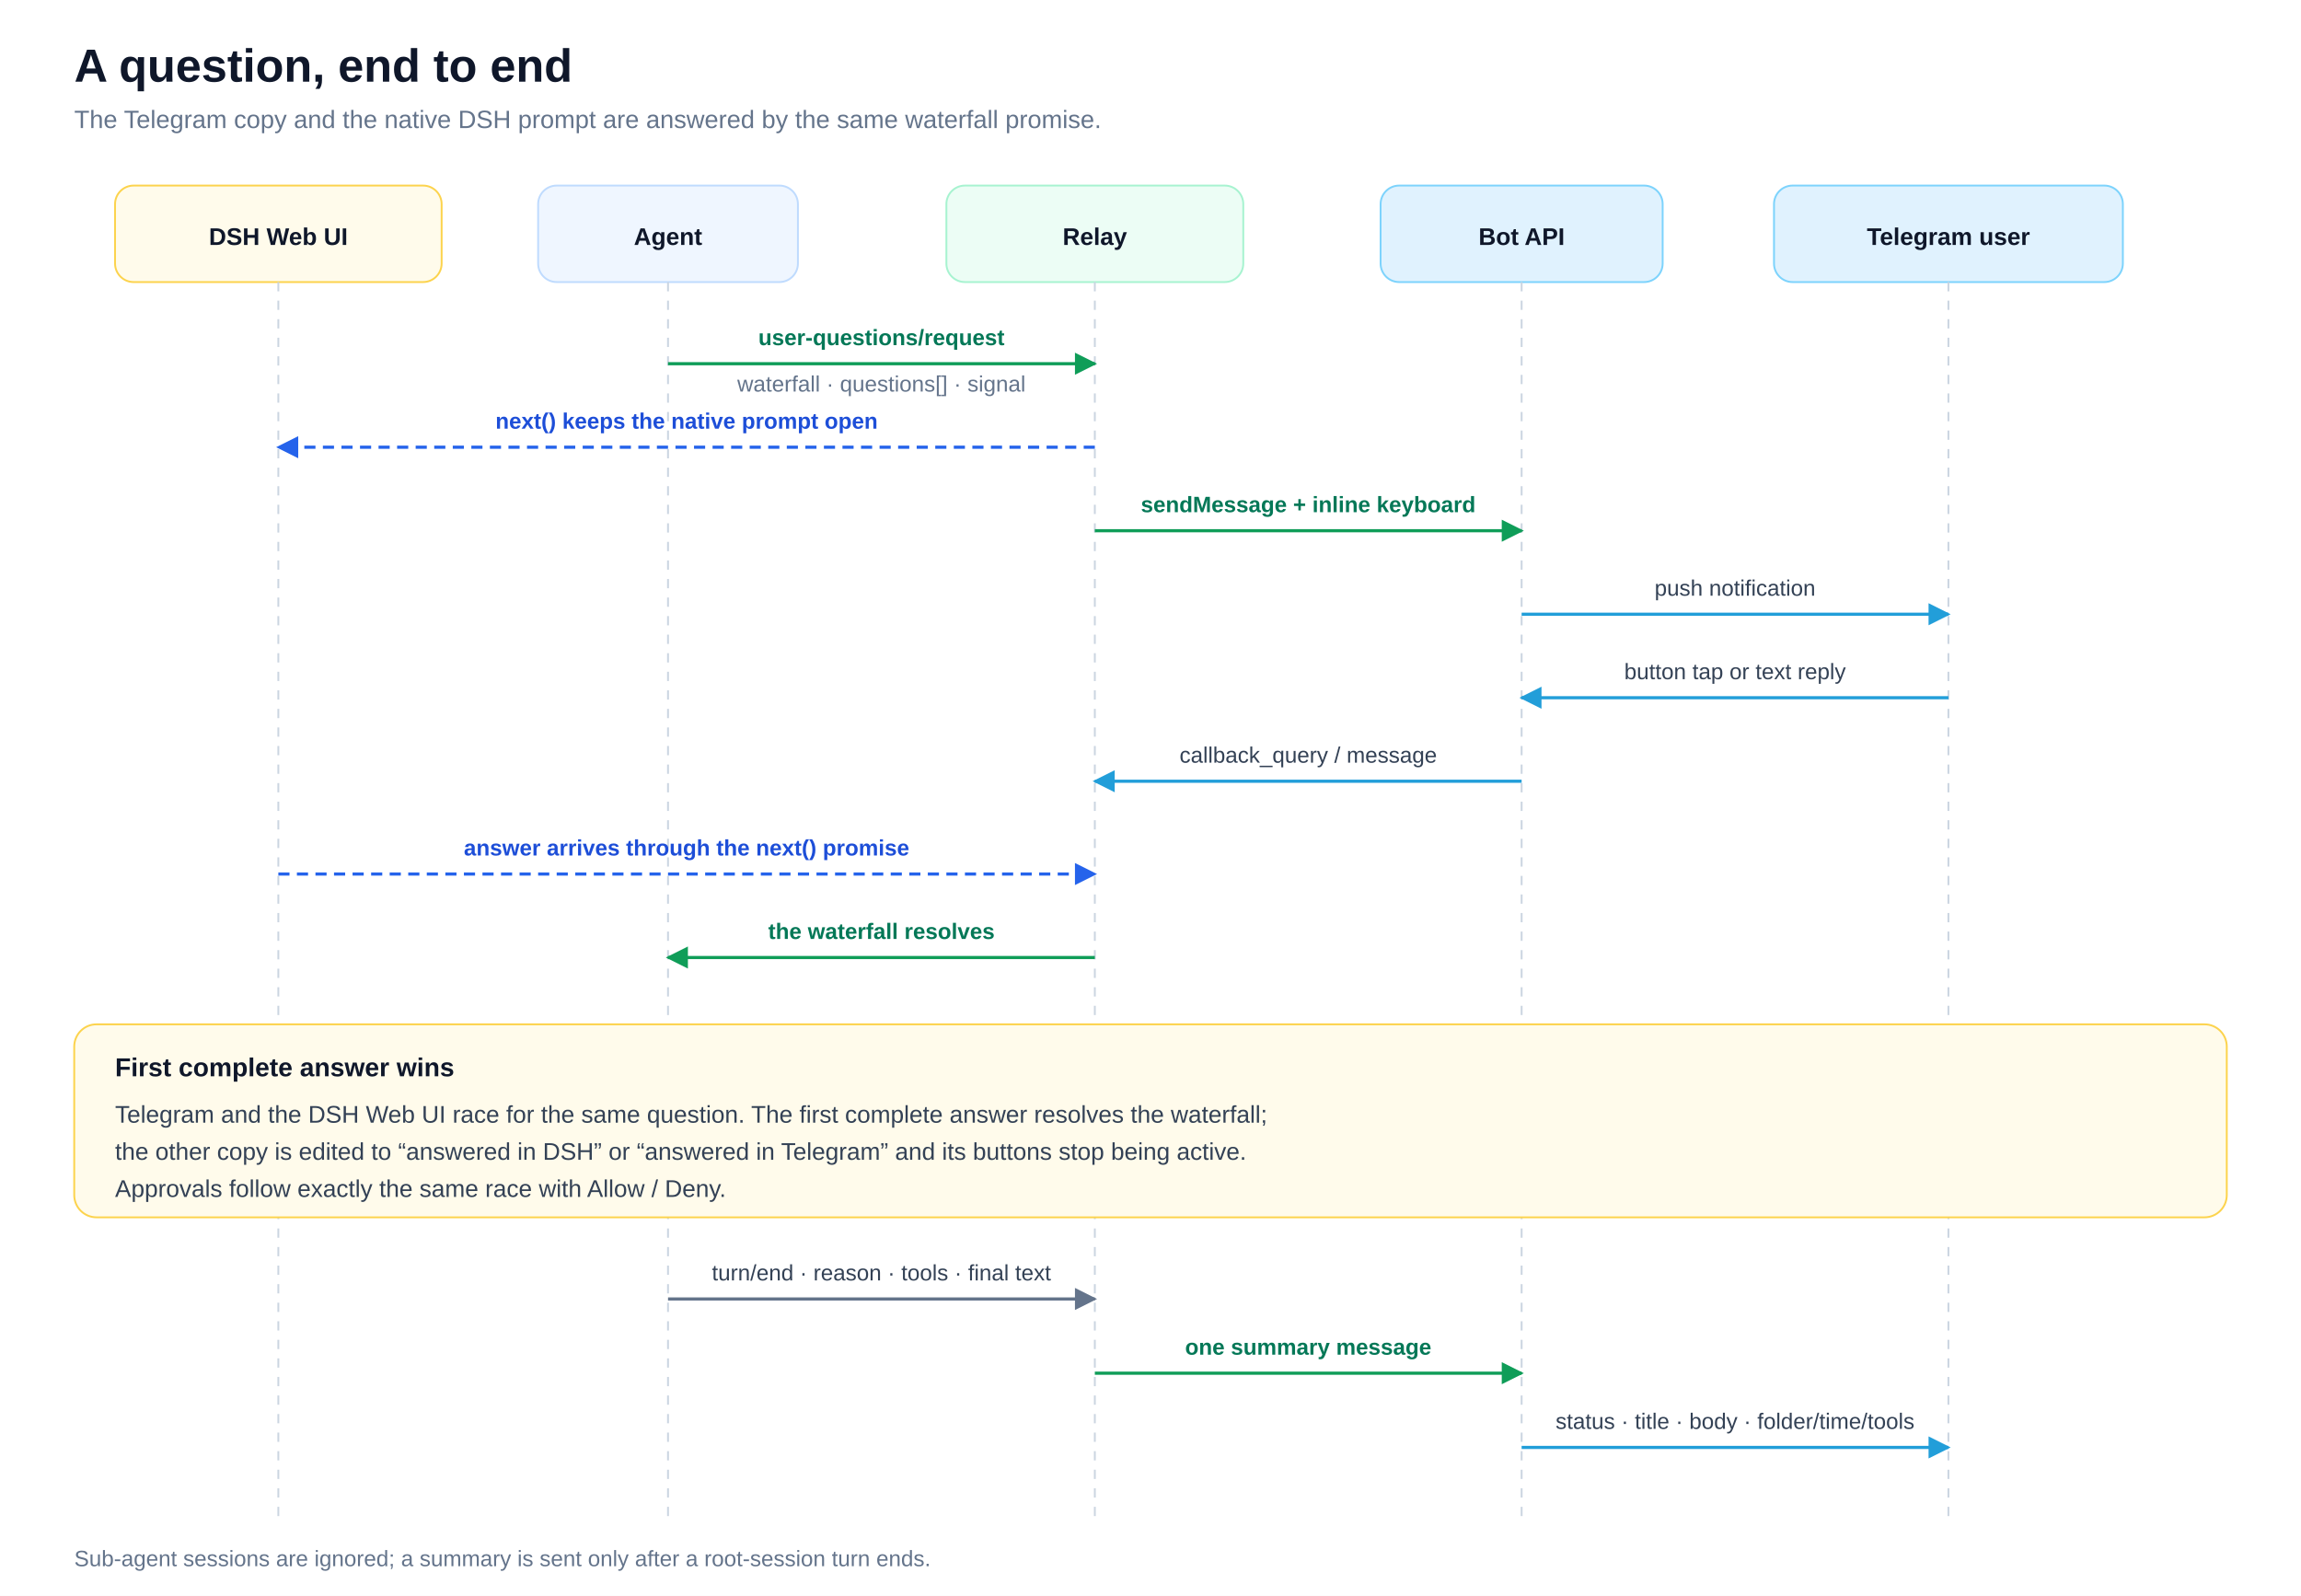
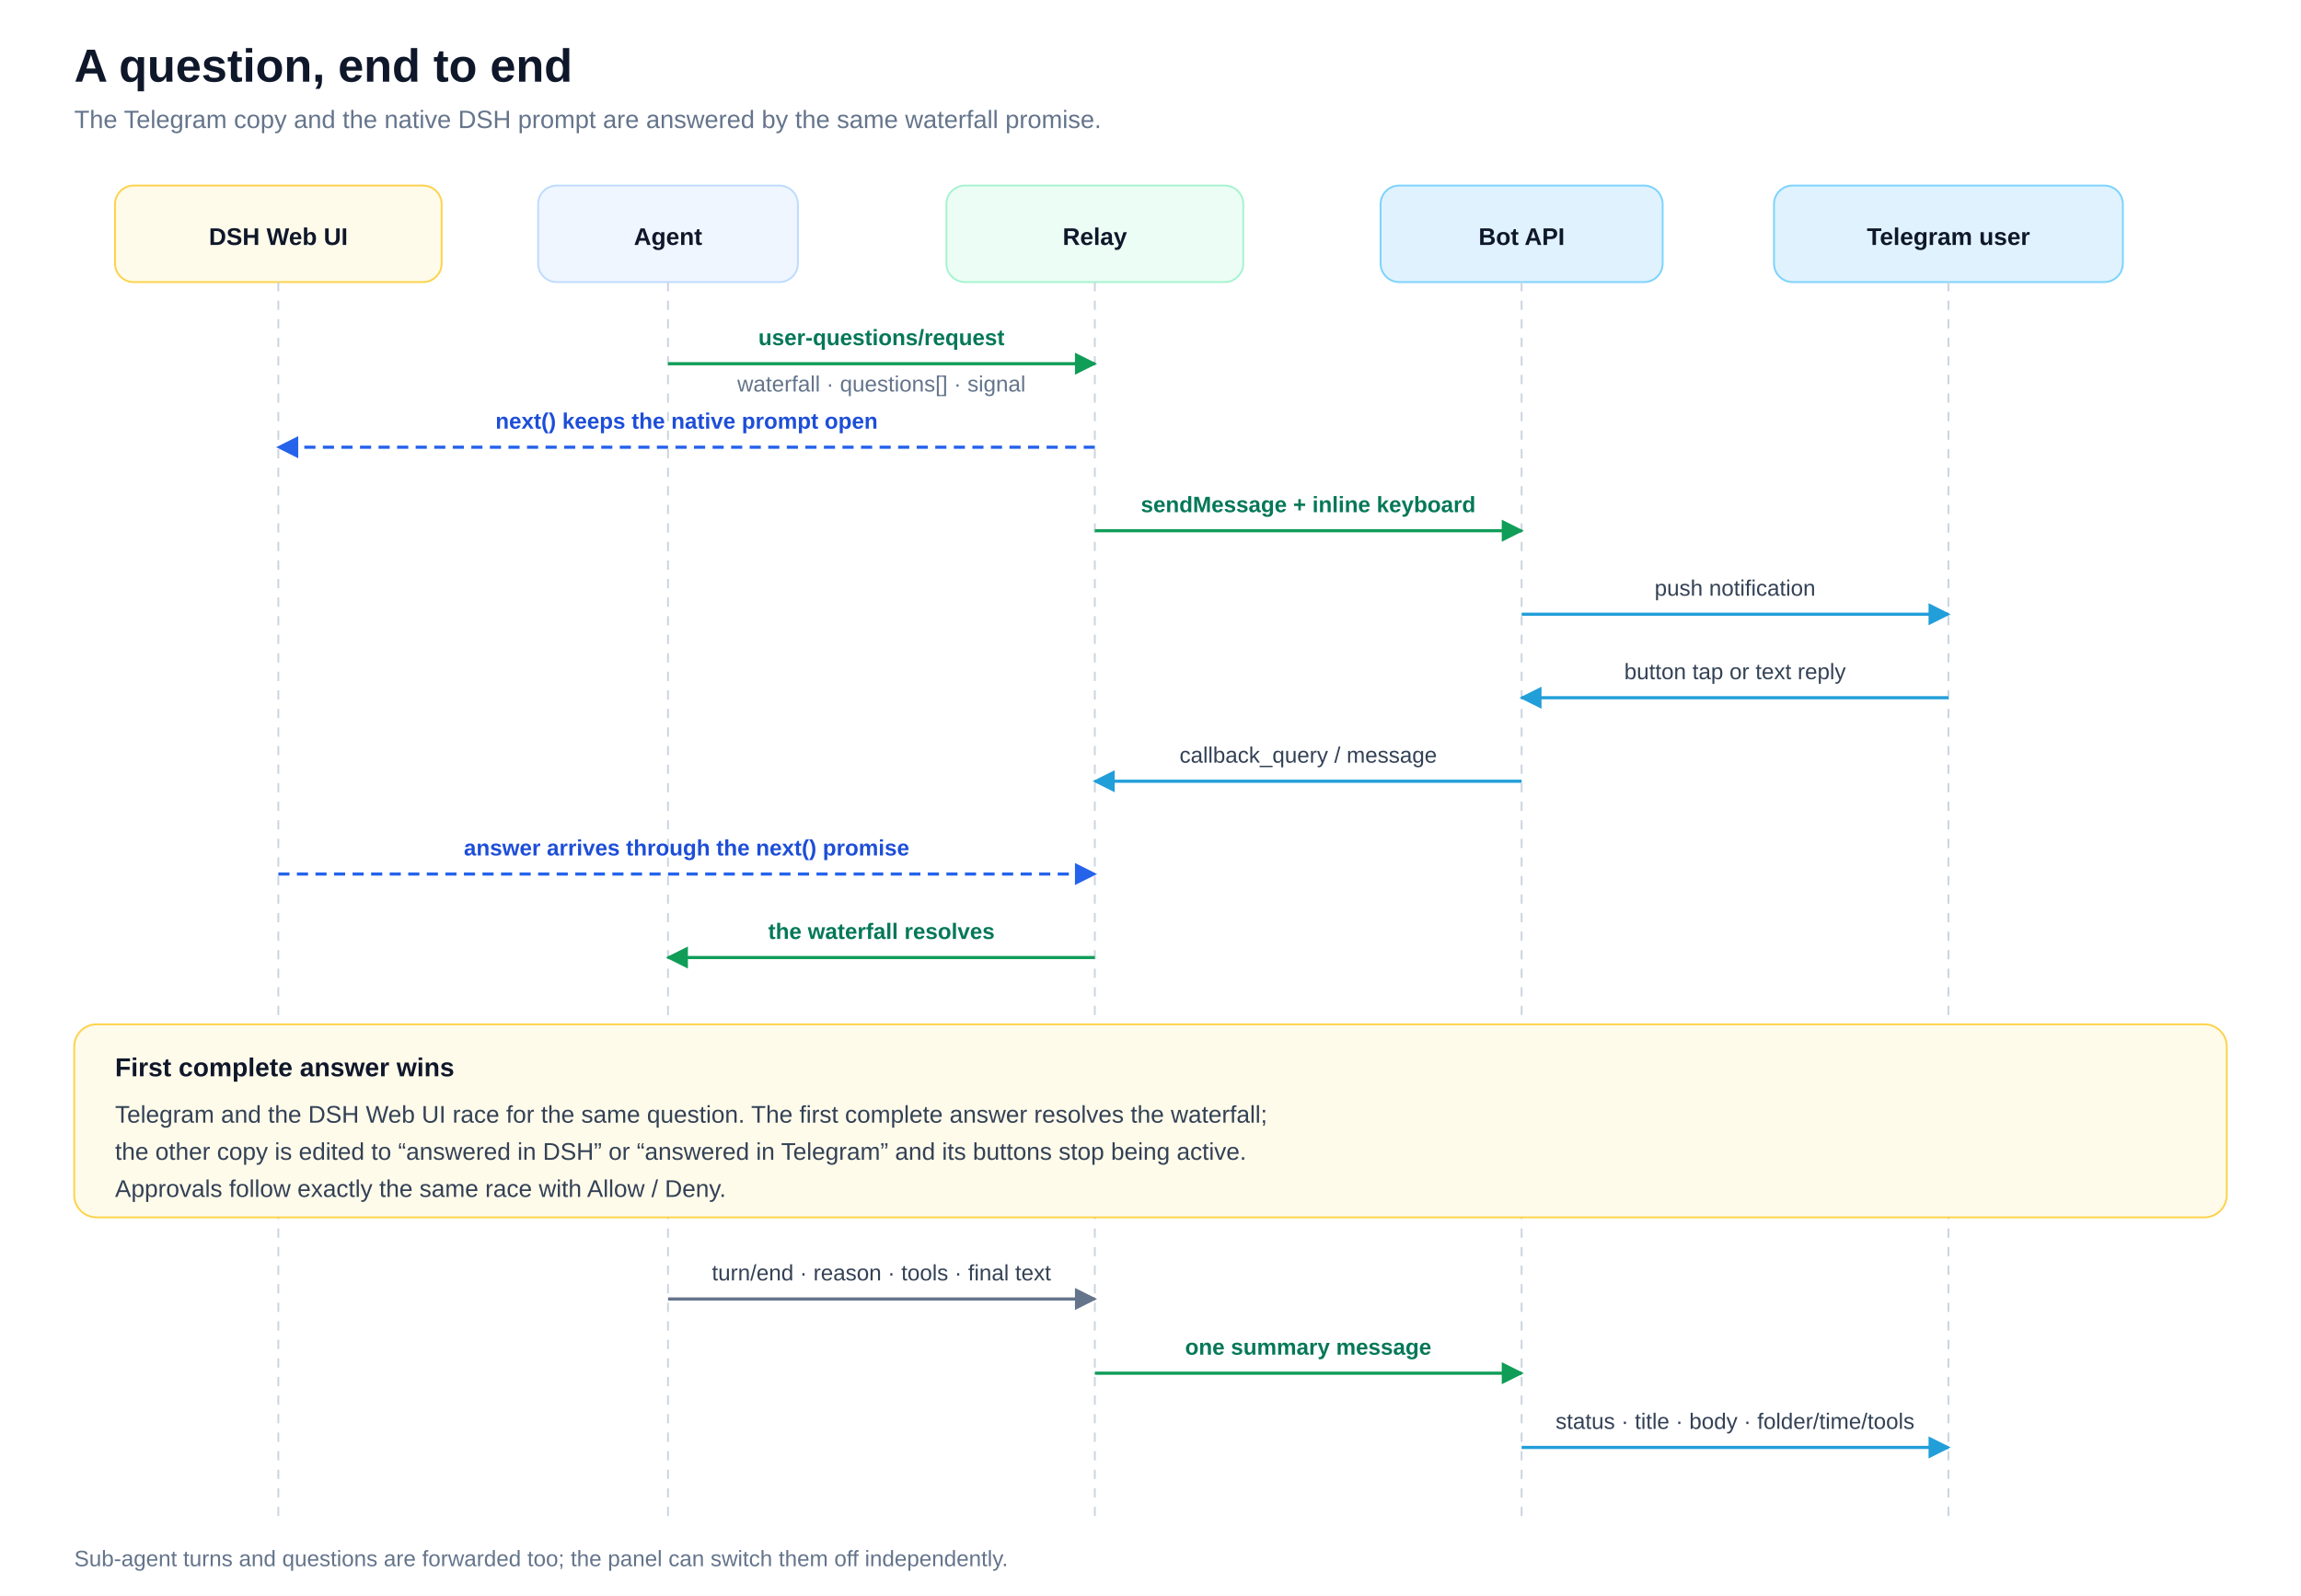
<svg xmlns="http://www.w3.org/2000/svg" width="1240" height="860" viewBox="0 0 1240 860" role="img" aria-labelledby="ttl dsc">
  <defs>
    <marker id="ar" viewBox="0 0 10 10" refX="9" refY="5" markerWidth="7" markerHeight="7" orient="auto-start-reverse">
      <path d="M0,0 L10,5 L0,10 z" fill="#64748b" />
    </marker>
    <marker id="arb" viewBox="0 0 10 10" refX="9" refY="5" markerWidth="7" markerHeight="7" orient="auto-start-reverse">
      <path d="M0,0 L10,5 L0,10 z" fill="#2563eb" />
    </marker>
    <marker id="arg" viewBox="0 0 10 10" refX="9" refY="5" markerWidth="7" markerHeight="7" orient="auto-start-reverse">
      <path d="M0,0 L10,5 L0,10 z" fill="#0f9d58" />
    </marker>
    <marker id="art" viewBox="0 0 10 10" refX="9" refY="5" markerWidth="7" markerHeight="7" orient="auto-start-reverse">
      <path d="M0,0 L10,5 L0,10 z" fill="#229ed9" />
    </marker>
  </defs>
  <style>
    .title { font: 700 25px 'Segoe UI', Arial, sans-serif; fill: #0f172a; }
    .sub { font: 400 13.5px 'Segoe UI', Arial, sans-serif; fill: #64748b; }
    .p { font: 700 13px 'Segoe UI', Arial, sans-serif; fill: #0f172a; }
    .lbl { font: 500 12px 'Segoe UI', Arial, sans-serif; fill: #334155; }
    .lblb { font: 600 12px 'Segoe UI', Arial, sans-serif; fill: #1d4ed8; }
    .lblg { font: 600 12px 'Segoe UI', Arial, sans-serif; fill: #047857; }
    .t { font: 400 13px 'Segoe UI', Arial, sans-serif; fill: #334155; }
    .s { font: 400 12px 'Segoe UI', Arial, sans-serif; fill: #64748b; }
    .h { font: 700 14px 'Segoe UI', Arial, sans-serif; fill: #0f172a; }
  </style>
  <rect width="1240" height="860" fill="#ffffff" />
  <text class="title" x="40" y="44">A question, end to end</text>
  <text class="sub" x="40" y="69">The Telegram copy and the native DSH prompt are answered by the same waterfall promise.</text>
  <rect x="62" y="100" width="176" height="52" rx="10" fill="#fffbeb" stroke="#fcd34d" />
  <text class="p" x="150" y="132" text-anchor="middle">DSH Web UI</text>
  <rect x="290" y="100" width="140" height="52" rx="10" fill="#eff6ff" stroke="#bfdbfe" />
  <text class="p" x="360" y="132" text-anchor="middle">Agent</text>
  <rect x="510" y="100" width="160" height="52" rx="10" fill="#ecfdf5" stroke="#a7f3d0" />
  <text class="p" x="590" y="132" text-anchor="middle">Relay</text>
  <rect x="744" y="100" width="152" height="52" rx="10" fill="#e0f2fe" stroke="#7dd3fc" />
  <text class="p" x="820" y="132" text-anchor="middle">Bot API</text>
  <rect x="956" y="100" width="188" height="52" rx="10" fill="#e0f2fe" stroke="#7dd3fc" />
  <text class="p" x="1050" y="132" text-anchor="middle">Telegram user</text>
  <line x1="150" y1="152" x2="150" y2="820" stroke="#cbd5e1" stroke-dasharray="5 5" />
  <line x1="360" y1="152" x2="360" y2="820" stroke="#cbd5e1" stroke-dasharray="5 5" />
  <line x1="590" y1="152" x2="590" y2="820" stroke="#cbd5e1" stroke-dasharray="5 5" />
  <line x1="820" y1="152" x2="820" y2="820" stroke="#cbd5e1" stroke-dasharray="5 5" />
  <line x1="1050" y1="152" x2="1050" y2="820" stroke="#cbd5e1" stroke-dasharray="5 5" />
  <line x1="360" y1="196" x2="590" y2="196" stroke="#0f9d58" stroke-width="1.7" marker-end="url(#arg)" />
  <text class="lblg" x="475" y="186" text-anchor="middle">user-questions/request</text>
  <text class="s" x="475" y="211" text-anchor="middle">waterfall · questions[] · signal</text>
  <line x1="590" y1="241" x2="150" y2="241" stroke="#2563eb" stroke-width="1.7" stroke-dasharray="6 4" marker-end="url(#arb)" />
  <text class="lblb" x="370" y="231" text-anchor="middle">next() keeps the native prompt open</text>
  <line x1="590" y1="286" x2="820" y2="286" stroke="#0f9d58" stroke-width="1.7" marker-end="url(#arg)" />
  <text class="lblg" x="705" y="276" text-anchor="middle">sendMessage + inline keyboard</text>
  <line x1="820" y1="331" x2="1050" y2="331" stroke="#229ed9" stroke-width="1.7" marker-end="url(#art)" />
  <text class="lbl" x="935" y="321" text-anchor="middle">push notification</text>
  <line x1="1050" y1="376" x2="820" y2="376" stroke="#229ed9" stroke-width="1.7" marker-end="url(#art)" />
  <text class="lbl" x="935" y="366" text-anchor="middle">button tap or text reply</text>
  <line x1="820" y1="421" x2="590" y2="421" stroke="#229ed9" stroke-width="1.7" marker-end="url(#art)" />
  <text class="lbl" x="705" y="411" text-anchor="middle">callback_query / message</text>
  <line x1="150" y1="471" x2="590" y2="471" stroke="#2563eb" stroke-width="1.7" stroke-dasharray="6 4" marker-end="url(#arb)" />
  <text class="lblb" x="370" y="461" text-anchor="middle">answer arrives through the next() promise</text>
  <line x1="590" y1="516" x2="360" y2="516" stroke="#0f9d58" stroke-width="1.7" marker-end="url(#arg)" />
  <text class="lblg" x="475" y="506" text-anchor="middle">the waterfall resolves</text>
  <rect x="40" y="552" width="1160" height="104" rx="12" fill="#fffbeb" stroke="#fcd34d" />
  <text class="h" x="62" y="580">First complete answer wins</text>
  <text class="t" x="62" y="605">Telegram and the DSH Web UI race for the same question. The first complete answer resolves the waterfall;</text>
  <text class="t" x="62" y="625">the other copy is edited to “answered in DSH” or “answered in Telegram” and its buttons stop being active.</text>
  <text class="t" x="62" y="645">Approvals follow exactly the same race with Allow / Deny.</text>
  <line x1="360" y1="700" x2="590" y2="700" stroke="#64748b" stroke-width="1.7" marker-end="url(#ar)" />
  <text class="lbl" x="475" y="690" text-anchor="middle">turn/end · reason · tools · final text</text>
  <line x1="590" y1="740" x2="820" y2="740" stroke="#0f9d58" stroke-width="1.7" marker-end="url(#arg)" />
  <text class="lblg" x="705" y="730" text-anchor="middle">one summary message</text>
  <line x1="820" y1="780" x2="1050" y2="780" stroke="#229ed9" stroke-width="1.7" marker-end="url(#art)" />
  <text class="lbl" x="935" y="770" text-anchor="middle">status · title · body · folder/time/tools</text>
-   <text class="s" x="40" y="844">Sub-agent sessions are ignored; a summary is sent only after a root-session turn ends.</text>
+   <text class="s" x="40" y="844">Sub-agent turns and questions are forwarded too; the panel can switch them off independently.</text>
</svg>
